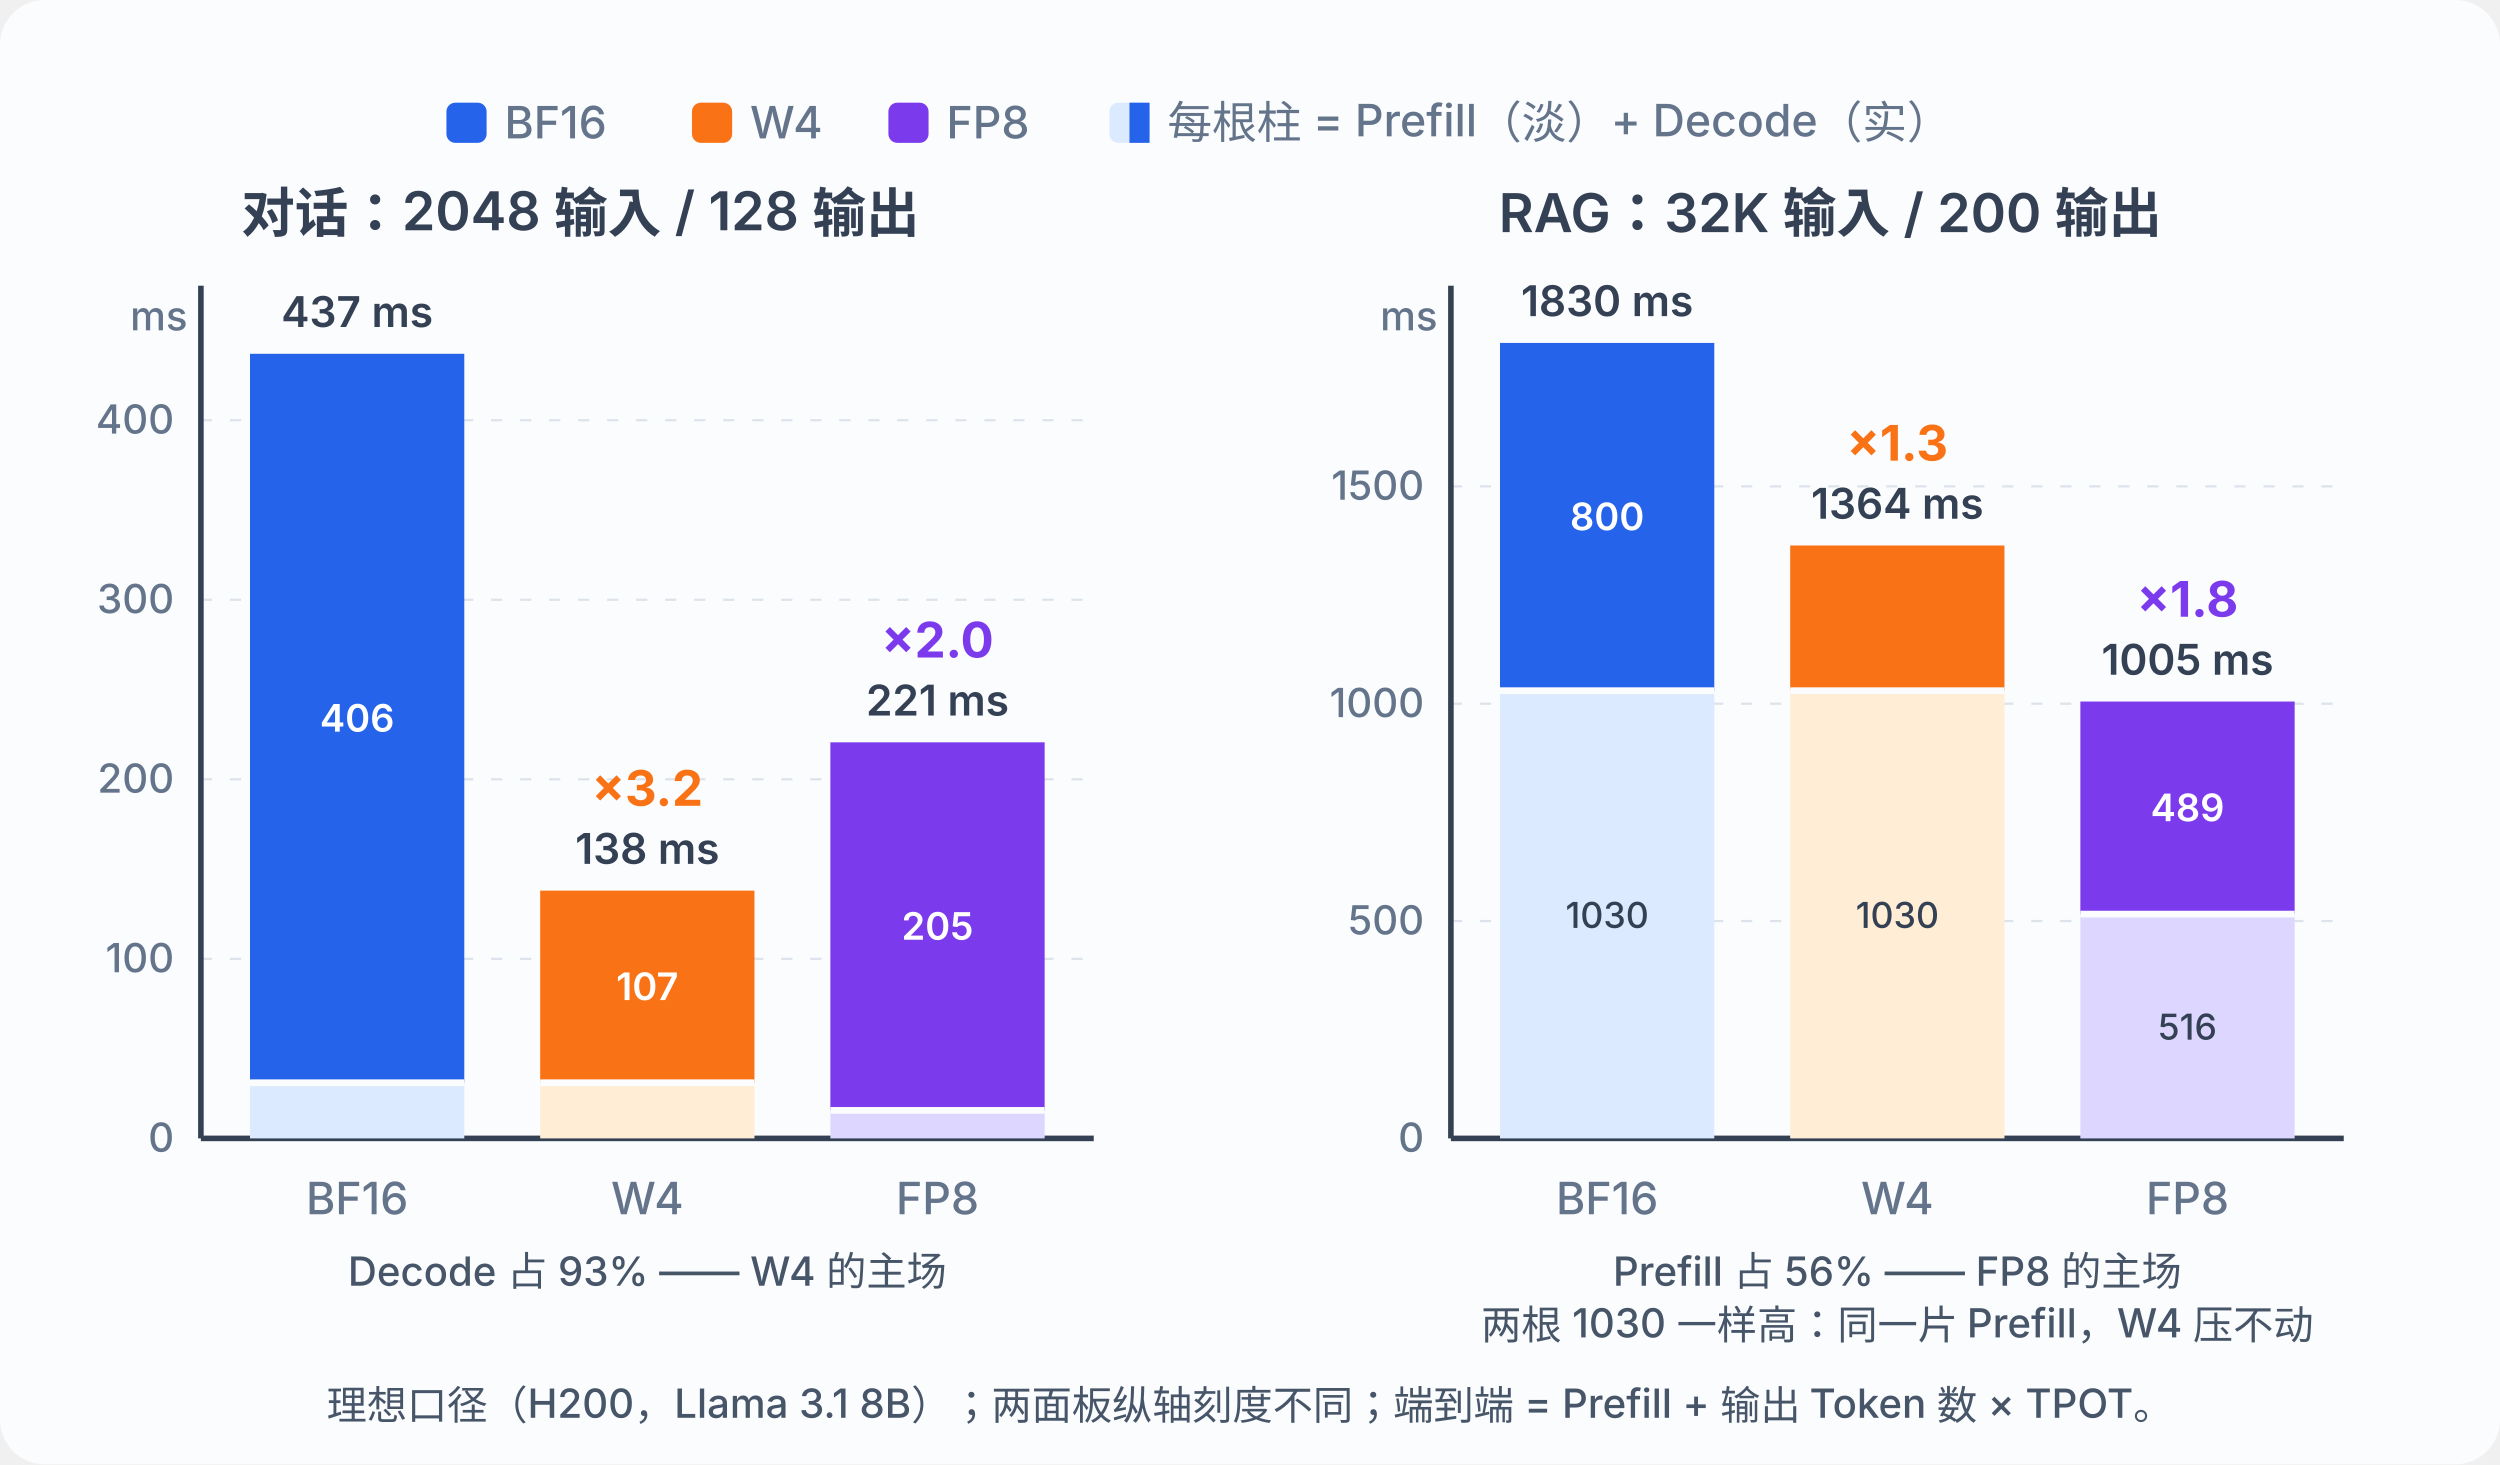
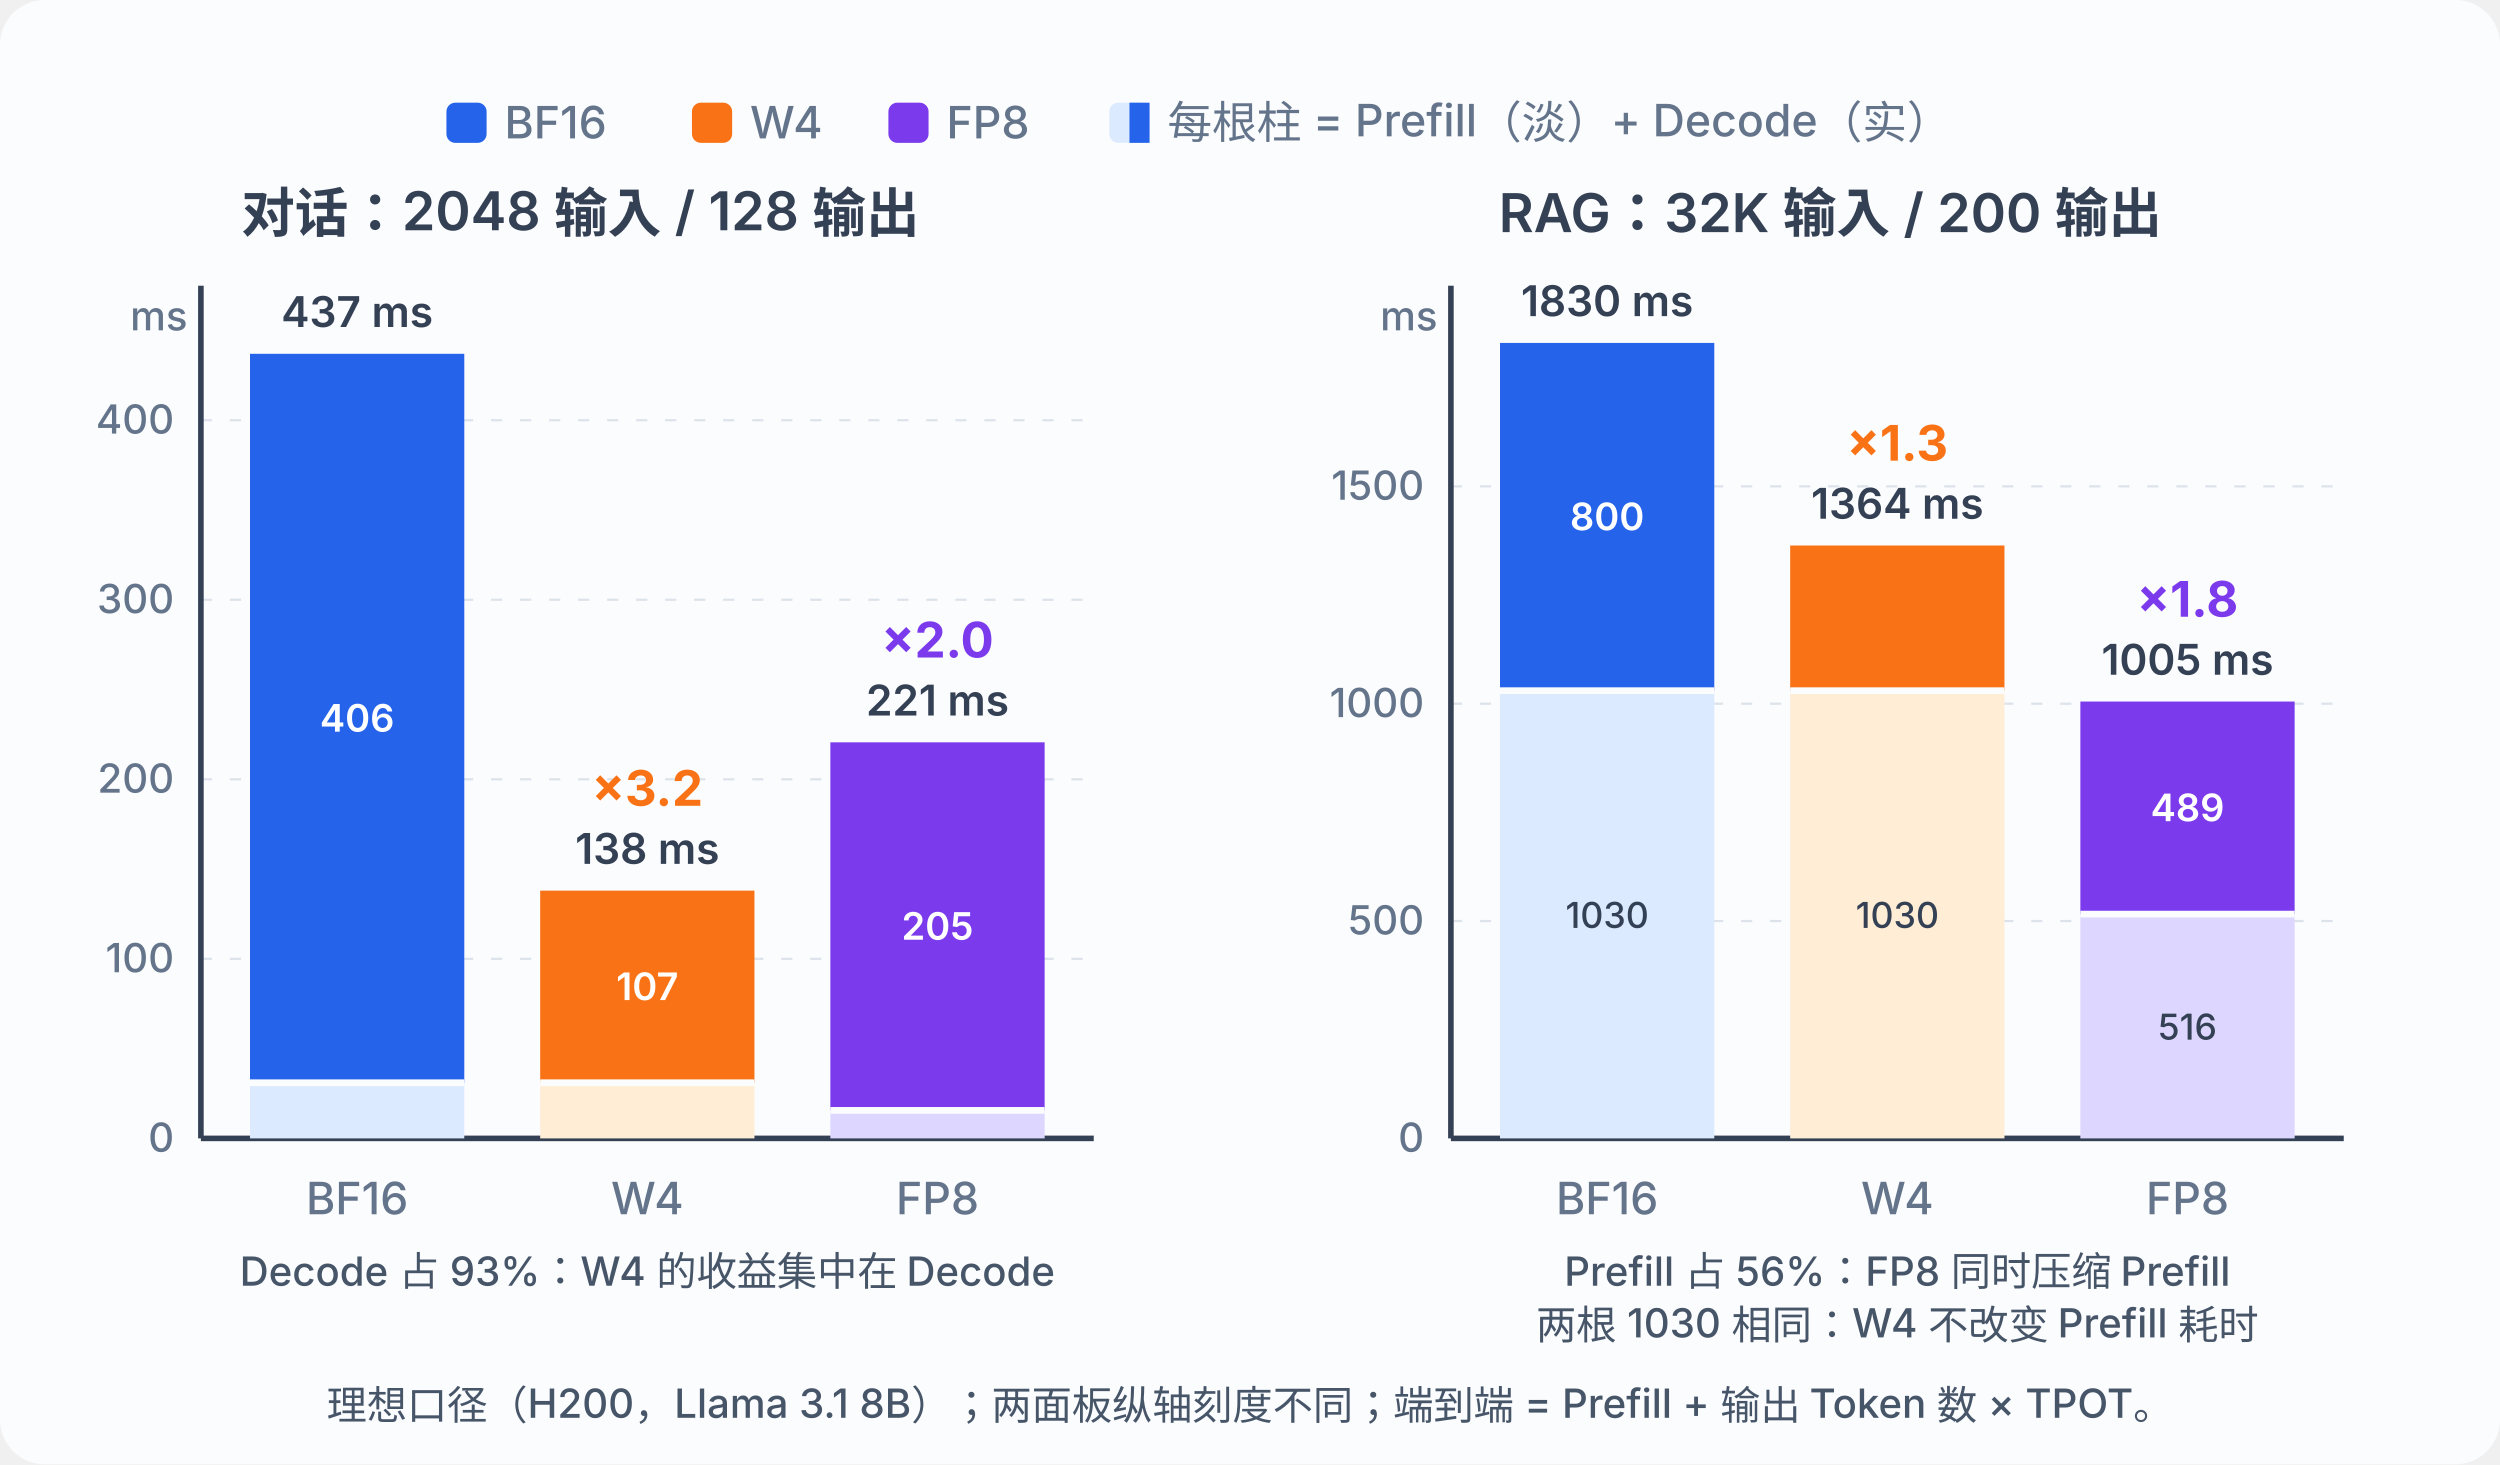
<svg xmlns="http://www.w3.org/2000/svg" width="1120" height="656" viewBox="0 0 1120 656" role="img" aria-labelledby="title desc">
  <style>
    .bg { fill: #fbfcfe; }
    .grid { stroke: #dce3ea; stroke-width: 1; stroke-dasharray: 5 8; }
    .axis { stroke: #344054; stroke-width: 2.5; }
    .guide { stroke: #94a3b8; stroke-width: 1.5; stroke-dasharray: 5 7; }
    .label { fill: #344054; font: 500 22px -apple-system, BlinkMacSystemFont, "PingFang SC", "Microsoft YaHei", sans-serif; }
    .tick { fill: #64748b; font: 500 18px -apple-system, BlinkMacSystemFont, "PingFang SC", "Microsoft YaHei", sans-serif; }
    .small { fill: #64748b; font: 500 20px -apple-system, BlinkMacSystemFont, "PingFang SC", "Microsoft YaHei", sans-serif; }
    .muted { fill: #64748b; font: 500 18px -apple-system, BlinkMacSystemFont, "PingFang SC", "Microsoft YaHei", sans-serif; }
    .note { fill: #475569; font: 500 18px -apple-system, BlinkMacSystemFont, "PingFang SC", "Microsoft YaHei", sans-serif; }
    .ser { font: 700 20px -apple-system, BlinkMacSystemFont, "PingFang SC", "Microsoft YaHei", sans-serif; }
    .ptitle { fill: #344054; font: 600 24px -apple-system, BlinkMacSystemFont, "PingFang SC", "Microsoft YaHei", sans-serif; }
    .in { fill: #ffffff; font: 600 17px -apple-system, BlinkMacSystemFont, "PingFang SC", "Microsoft YaHei", sans-serif; }
    .seg { fill: #344054; font: 500 16px -apple-system, BlinkMacSystemFont, "PingFang SC", "Microsoft YaHei", sans-serif; }
    .tot { fill: #344054; font: 600 19px -apple-system, BlinkMacSystemFont, "PingFang SC", "Microsoft YaHei", sans-serif; }
    .spdup { font: 700 22px -apple-system, BlinkMacSystemFont, "PingFang SC", "Microsoft YaHei", sans-serif; }
  </style>
  <rect class="bg" width="1120" height="656" rx="20" />
  <rect x="200" y="46" width="18" height="18" rx="4" fill="#2563eb" />
  <text class="small" x="226" y="62">BF16</text>
  <rect x="310" y="46" width="18" height="18" rx="4" fill="#f97316" />
  <text class="small" x="336" y="62">W4</text>
  <rect x="398" y="46" width="18" height="18" rx="4" fill="#7c3aed" />
  <text class="small" x="424" y="62">FP8</text>
  <rect x="497" y="46" width="18" height="18" rx="4" fill="#dbeafe" />
  <rect x="506" y="46" width="9" height="18" fill="#2563eb" />
  <text class="small" x="523" y="62">每根柱 = Prefill（淡）+ Decode（实）</text>
  <text class="ptitle" x="260" y="104" text-anchor="middle">对话：2048 输入 / 128 输出</text>
  <line class="grid" x1="90" y1="510" x2="490" y2="510" />
  <text class="tick" x="78" y="516" text-anchor="end">0</text>
  <line class="grid" x1="90" y1="429.565" x2="490" y2="429.565" />
  <text class="tick" x="78" y="435.565" text-anchor="end">100</text>
  <line class="grid" x1="90" y1="349.13" x2="490" y2="349.13" />
  <text class="tick" x="78" y="355.13" text-anchor="end">200</text>
  <line class="grid" x1="90" y1="268.696" x2="490" y2="268.696" />
  <text class="tick" x="78" y="274.696" text-anchor="end">300</text>
  <line class="grid" x1="90" y1="188.261" x2="490" y2="188.261" />
  <text class="tick" x="78" y="194.261" text-anchor="end">400</text>
  <line class="axis" x1="90" y1="510" x2="490" y2="510" />
  <line class="axis" x1="90" y1="510" x2="90" y2="128" />
  <text class="tick" x="84" y="148" text-anchor="end">ms</text>
  <rect x="112" y="485.065" width="96" height="24.935" fill="#dbeafe" />
  <rect x="112" y="158.5" width="96" height="326.565" fill="#2563eb" />
  <line x1="112" y1="485.065" x2="208" y2="485.065" stroke="#fbfcfe" stroke-width="3" />
  <text class="tot" x="160" y="146.5" text-anchor="middle">437 ms</text>
  <text class="in" x="160" y="327.783" text-anchor="middle">406</text>
  <text class="small" x="160" y="544" text-anchor="middle" fill="#344054">BF16</text>
  <rect x="242" y="485.065" width="96" height="24.935" fill="#ffedd5" />
  <rect x="242" y="399" width="96" height="86.065" fill="#f97316" />
  <line x1="242" y1="485.065" x2="338" y2="485.065" stroke="#fbfcfe" stroke-width="3" />
  <text class="tot" x="290" y="387" text-anchor="middle">138 ms</text>
  <text class="spdup" fill="#f97316" x="290" y="361" text-anchor="middle">×3.2</text>
  <text class="in" x="290" y="448.033" text-anchor="middle">107</text>
  <text class="small" x="290" y="544" text-anchor="middle" fill="#344054">W4</text>
  <rect x="372" y="497.452" width="96" height="12.548" fill="#ddd6fe" />
  <rect x="372" y="332.561" width="96" height="164.891" fill="#7c3aed" />
  <line x1="372" y1="497.452" x2="468" y2="497.452" stroke="#fbfcfe" stroke-width="3" />
  <text class="tot" x="420" y="320.561" text-anchor="middle">221 ms</text>
  <text class="spdup" fill="#7c3aed" x="420" y="294.561" text-anchor="middle">×2.0</text>
  <text class="in" x="420" y="421.007" text-anchor="middle">205</text>
  <text class="small" x="420" y="544" text-anchor="middle" fill="#344054">FP8</text>
-   <text class="note" x="290" y="576" text-anchor="middle">Decode 占 93% —— W4 的主场</text>
+   <text class="note" x="290" y="576" text-anchor="middle">Decode 占 93%：W4 的收益集中在 Decode</text>
  <text class="ptitle" x="820" y="104" text-anchor="middle">RAG：32K 输入 / 200 输出</text>
  <line class="grid" x1="650" y1="510" x2="1050" y2="510" />
  <text class="tick" x="638" y="516" text-anchor="end">0</text>
  <line class="grid" x1="650" y1="412.632" x2="1050" y2="412.632" />
  <text class="tick" x="638" y="418.632" text-anchor="end">500</text>
  <line class="grid" x1="650" y1="315.263" x2="1050" y2="315.263" />
  <text class="tick" x="638" y="321.263" text-anchor="end">1000</text>
  <line class="grid" x1="650" y1="217.895" x2="1050" y2="217.895" />
  <text class="tick" x="638" y="223.895" text-anchor="end">1500</text>
  <line class="axis" x1="650" y1="510" x2="1050" y2="510" />
  <line class="axis" x1="650" y1="510" x2="650" y2="128" />
  <text class="tick" x="644" y="148" text-anchor="end">ms</text>
  <rect x="672" y="309.421" width="96" height="200.579" fill="#dbeafe" />
  <rect x="672" y="153.632" width="96" height="155.789" fill="#2563eb" />
  <line x1="672" y1="309.421" x2="768" y2="309.421" stroke="#fbfcfe" stroke-width="3" />
  <text class="tot" x="720" y="141.632" text-anchor="middle">1830 ms</text>
  <text class="seg" x="720" y="415.711" text-anchor="middle">1030</text>
  <text class="in" x="720" y="237.526" text-anchor="middle">800</text>
  <text class="small" x="720" y="544" text-anchor="middle" fill="#344054">BF16</text>
  <rect x="802" y="309.421" width="96" height="200.579" fill="#ffedd5" />
  <rect x="802" y="244.379" width="96" height="65.042" fill="#f97316" />
  <line x1="802" y1="309.421" x2="898" y2="309.421" stroke="#fbfcfe" stroke-width="3" />
  <text class="tot" x="850" y="232.379" text-anchor="middle">1364 ms</text>
  <text class="spdup" fill="#f97316" x="850" y="206.379" text-anchor="middle">×1.3</text>
  <text class="seg" x="850" y="415.711" text-anchor="middle">1030</text>
  <text class="small" x="850" y="544" text-anchor="middle" fill="#344054">W4</text>
  <rect x="932" y="409.516" width="96" height="100.484" fill="#ddd6fe" />
  <rect x="932" y="314.289" width="96" height="95.226" fill="#7c3aed" />
  <line x1="932" y1="409.516" x2="1028" y2="409.516" stroke="#fbfcfe" stroke-width="3" />
  <text class="tot" x="980" y="302.289" text-anchor="middle">1005 ms</text>
  <text class="spdup" fill="#7c3aed" x="980" y="276.289" text-anchor="middle">×1.8</text>
  <text class="seg" x="980" y="465.758" text-anchor="middle">516</text>
  <text class="in" x="980" y="367.903" text-anchor="middle">489</text>
  <text class="small" x="980" y="544" text-anchor="middle" fill="#344054">FP8</text>
-   <text class="note" x="850" y="576" text-anchor="middle">Prefill 占 56% —— FP8 的主场</text>
-   <text class="note" x="850" y="600" text-anchor="middle">两根 1030 一样高：同一片 Prefill，W4 压不动</text>
+   <text class="note" x="850" y="576" text-anchor="middle">Prefill 占 56%：FP8 同时压缩 Prefill</text>
+   <text class="note" x="850" y="600" text-anchor="middle">两根 1030 相同：W4 不改变 Prefill 耗时</text>
  <text class="note" x="560" y="636" text-anchor="middle">理想口径（H200，Llama 3.1 8B）；两面板纵轴刻度不同；端到端 = Prefill + 输出 Token 数 × TPOT。</text>
</svg>
